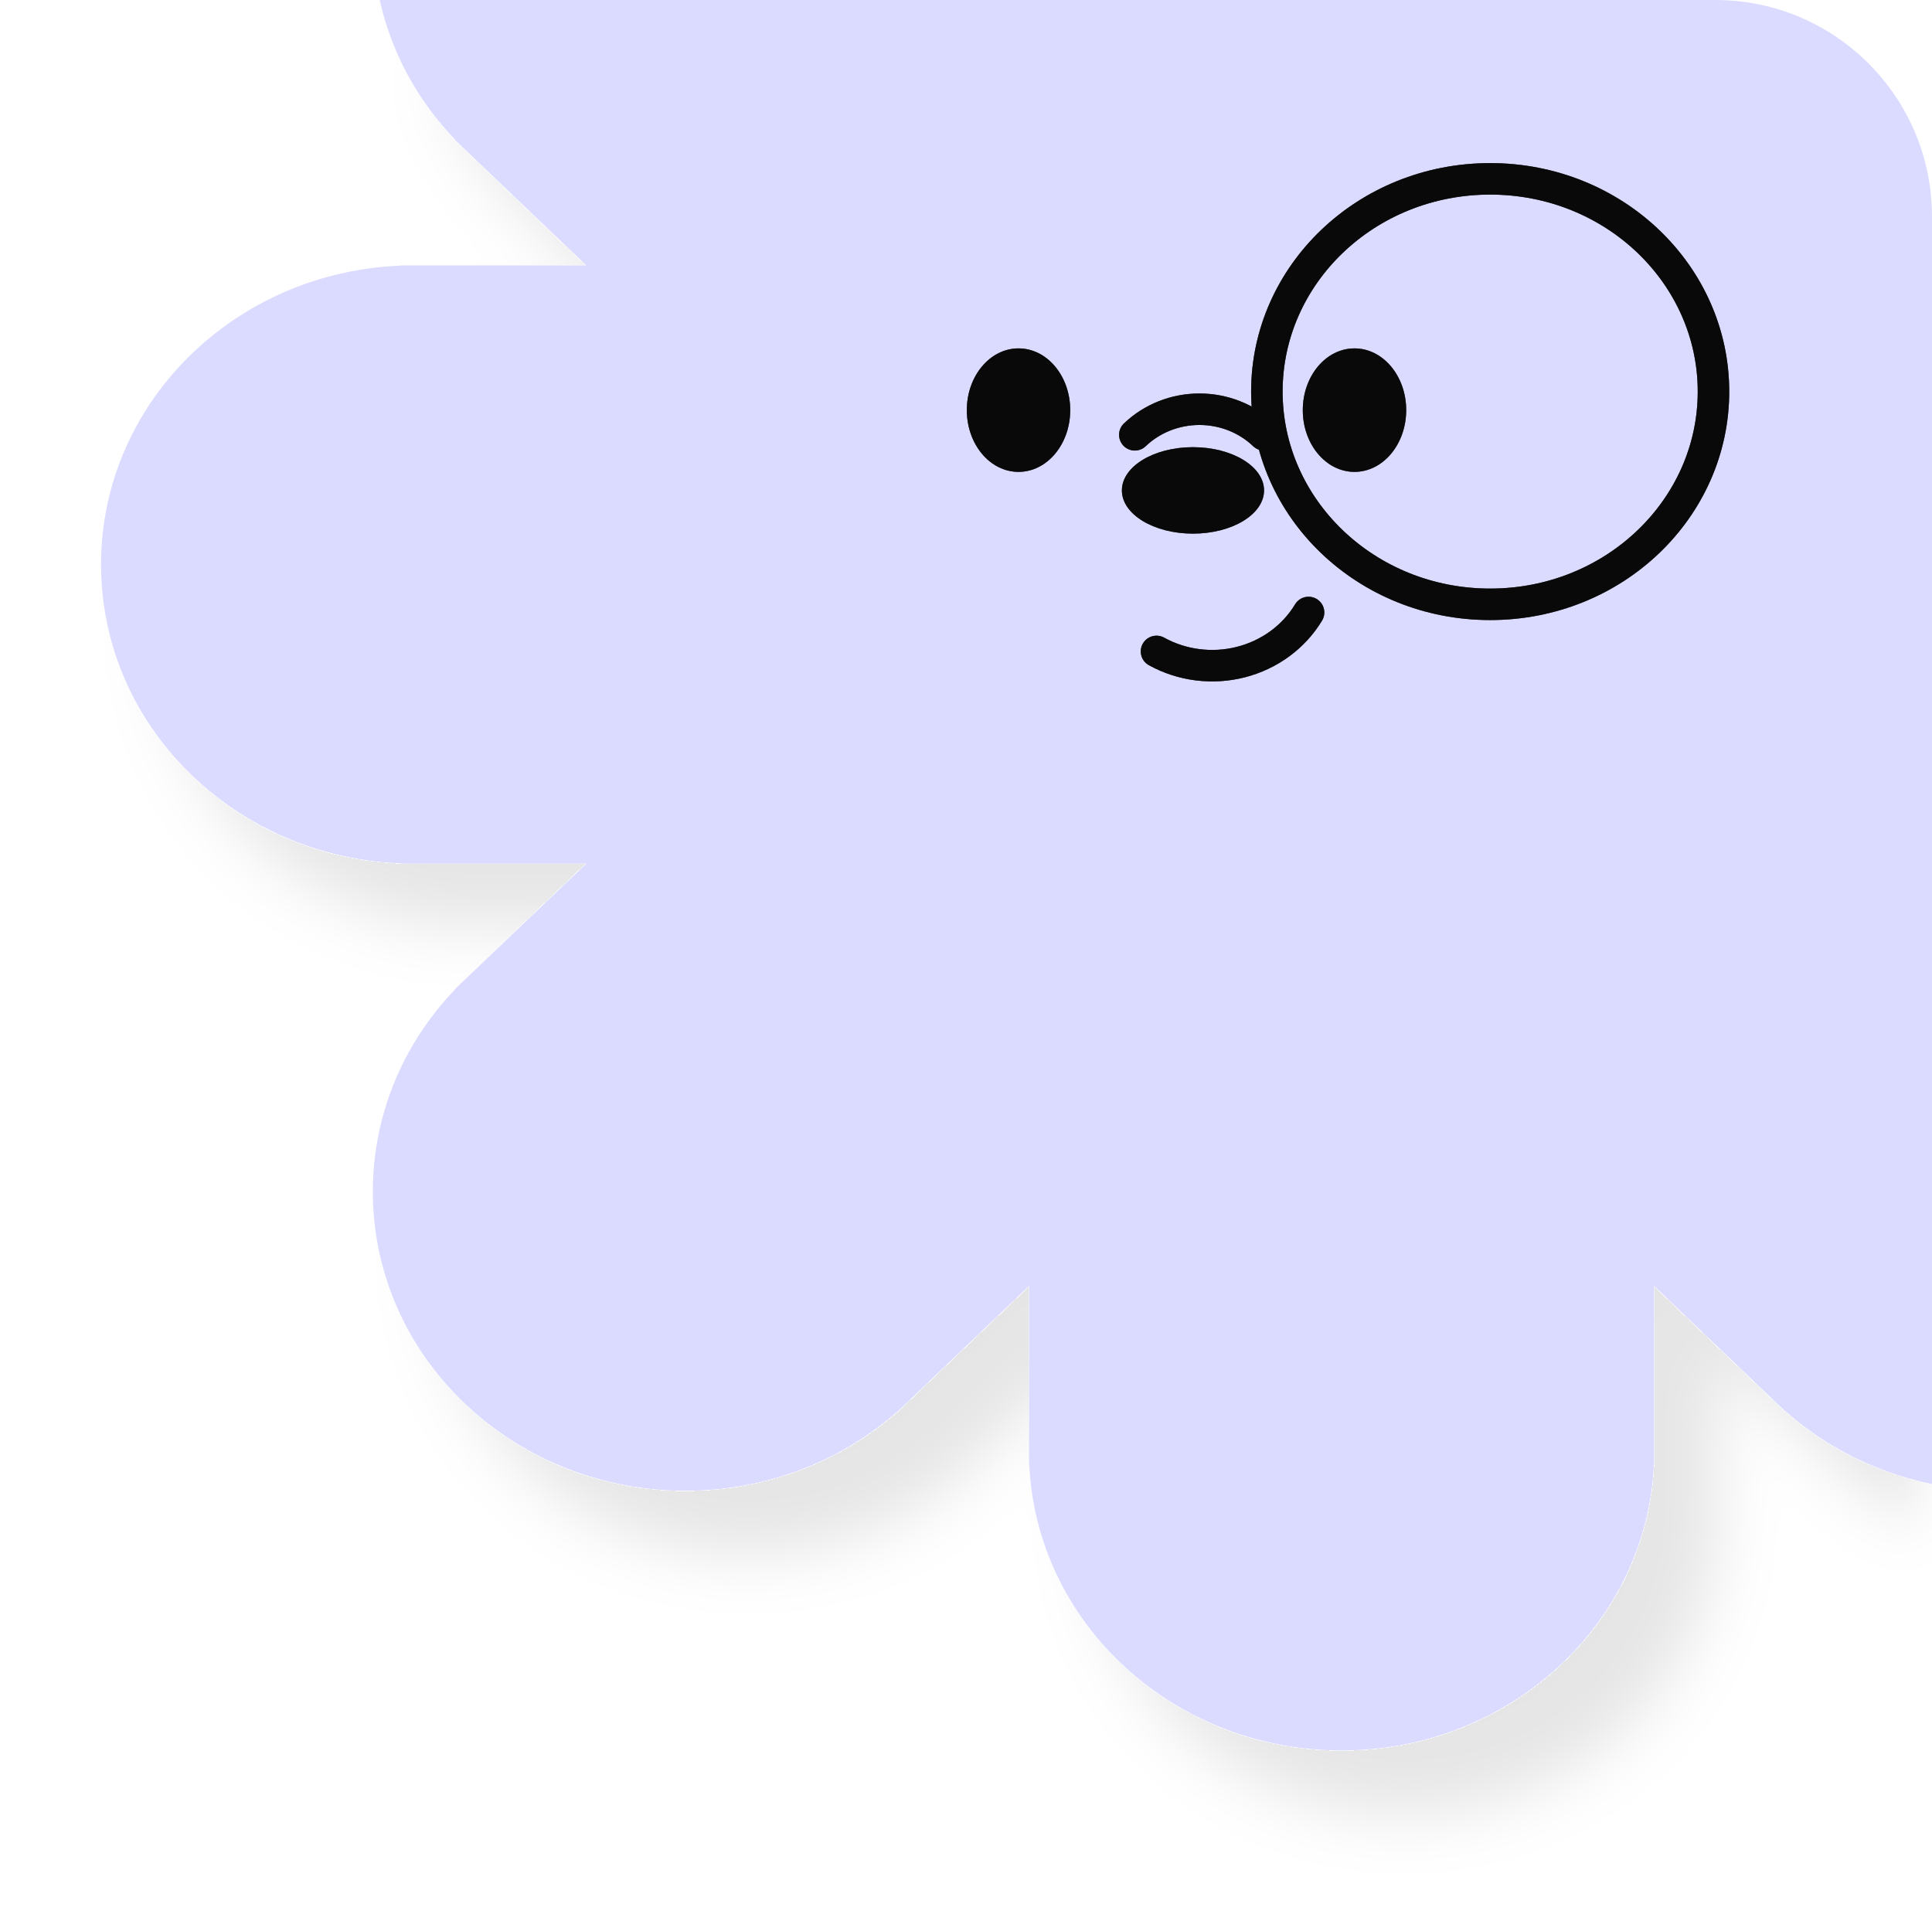
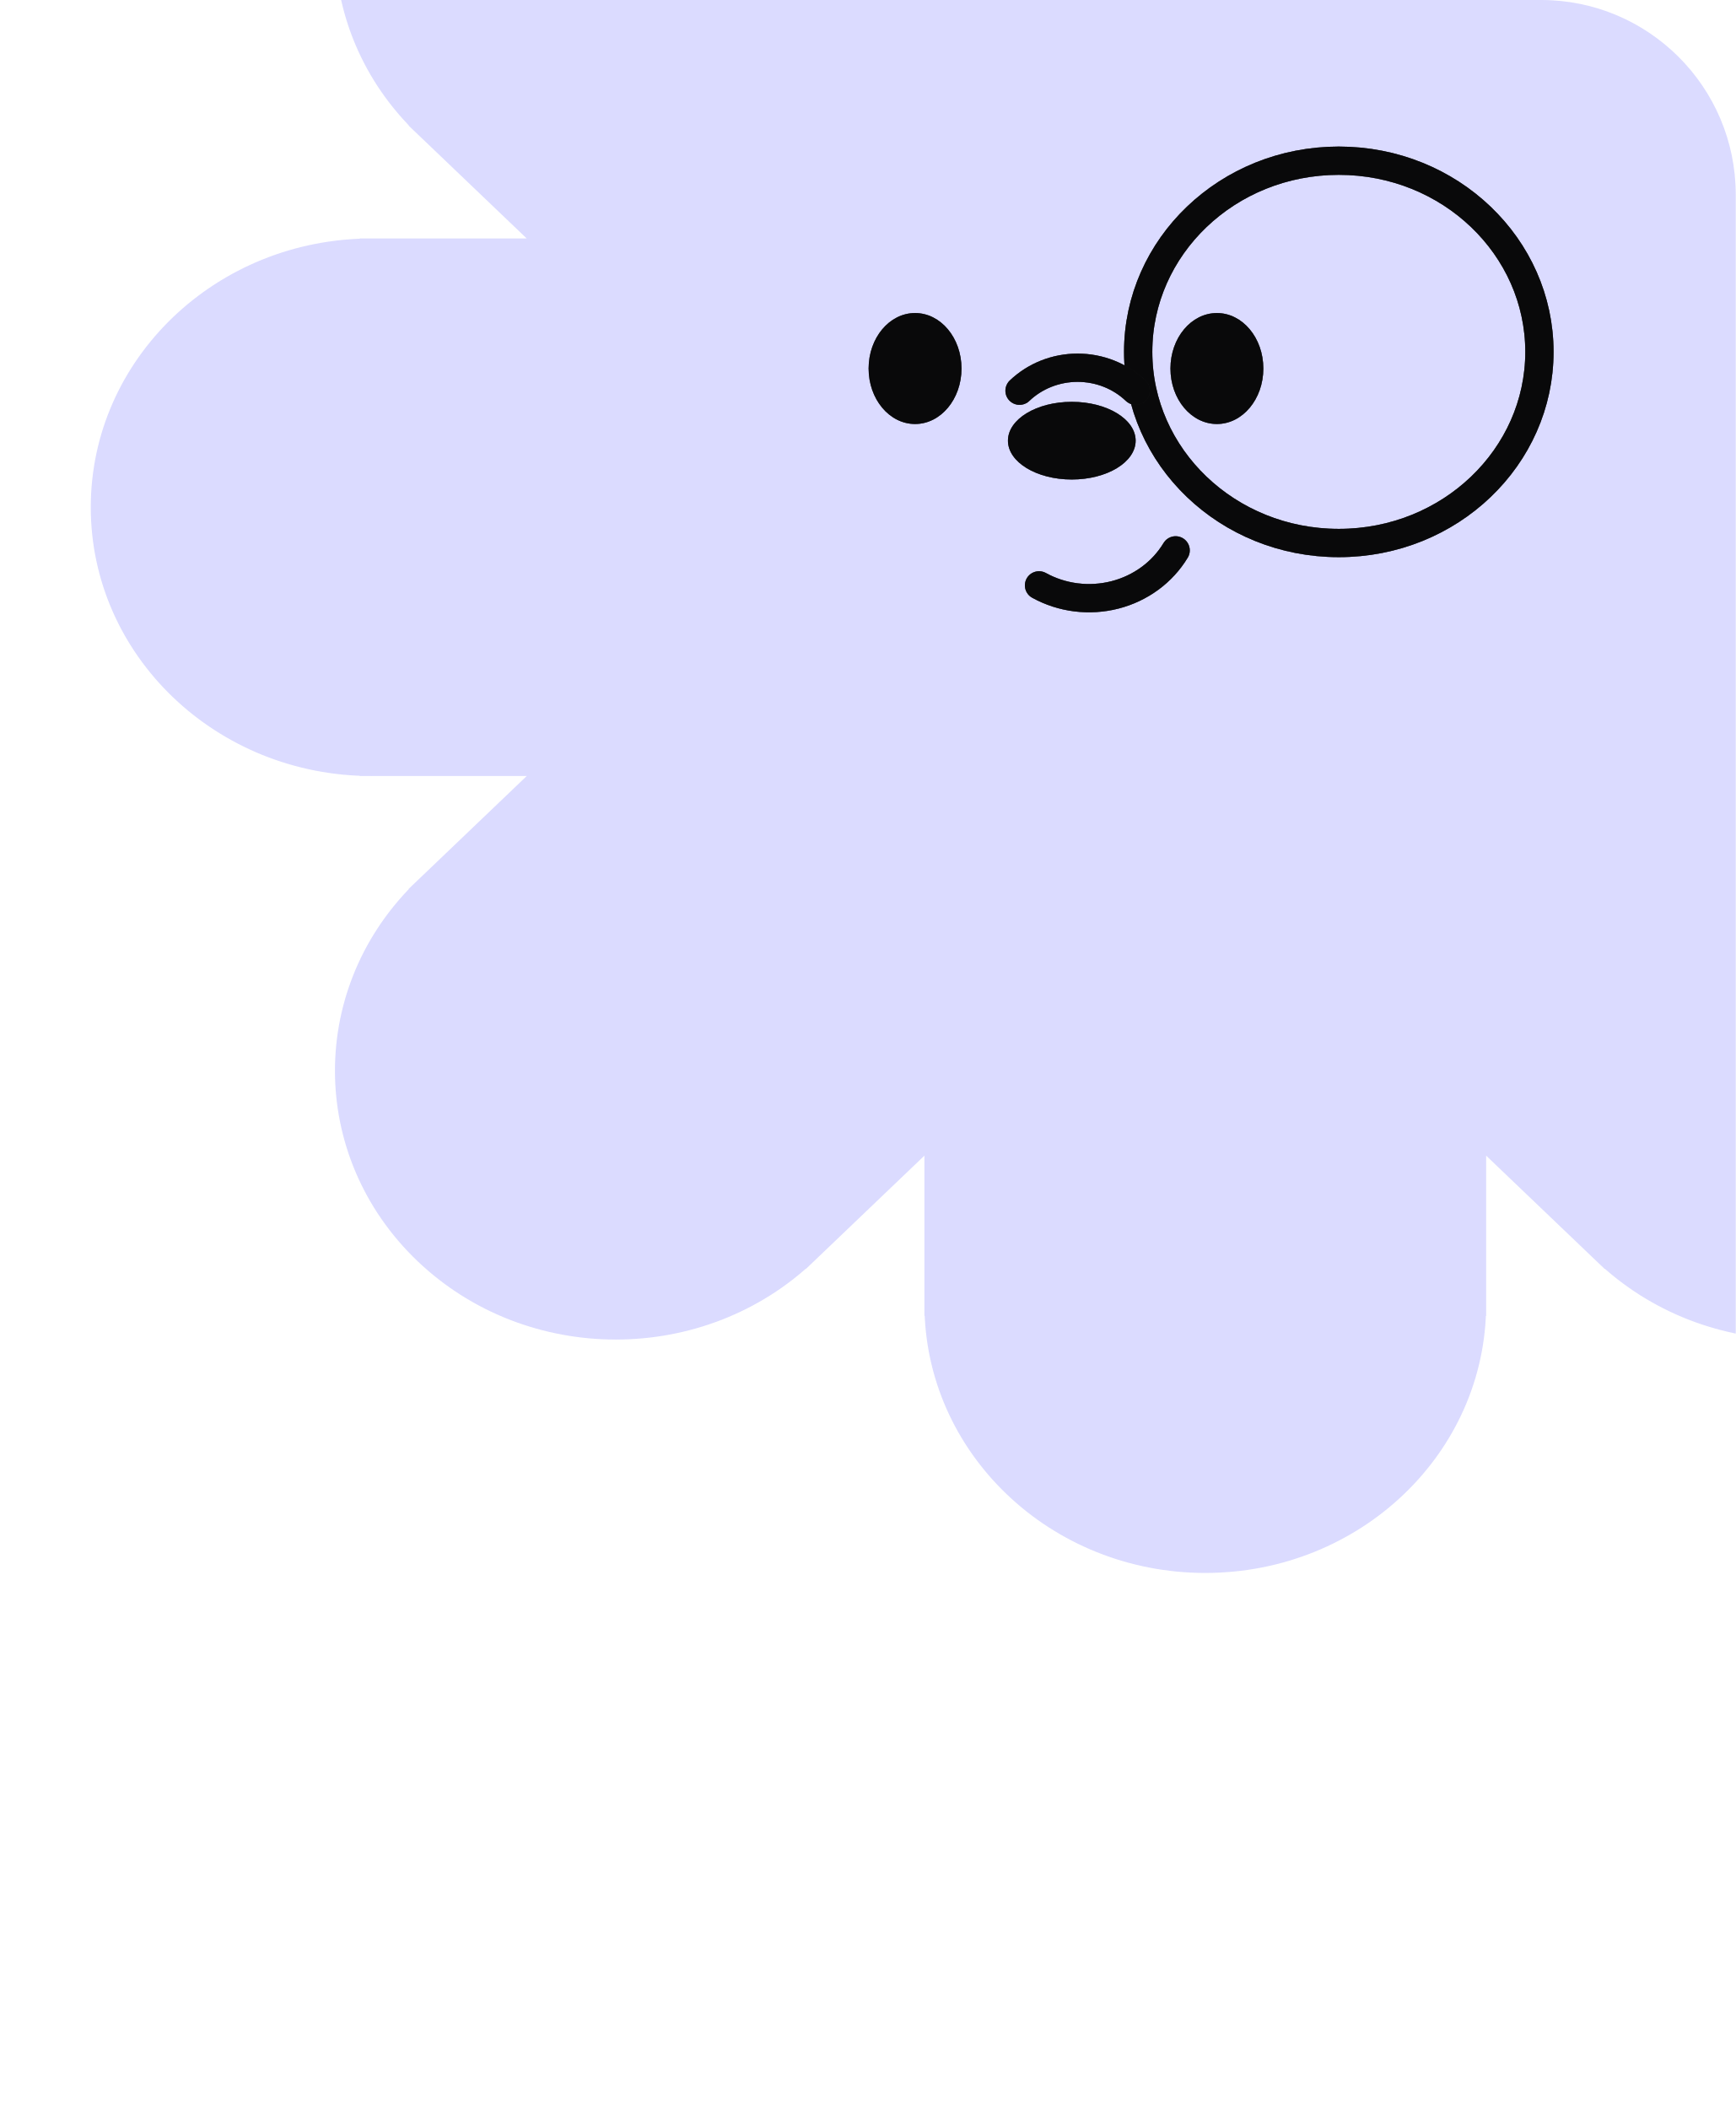
- <svg xmlns="http://www.w3.org/2000/svg" width="107" height="106" viewBox="0 0 107 106" fill="none">
-   <g id="Mask group">
-     <mask id="mask0_388_8819" style="mask-type:alpha" maskUnits="userSpaceOnUse" x="0" y="0" width="107" height="106">
-       <rect id="Rectangle 4190" width="107" height="106" rx="12" fill="#DBDBFF" />
-     </mask>
-     <g mask="url(#mask0_388_8819)">
-       <g id="Group 40" filter="url(#filter0_d_388_8819)">
-         <g id="Group 26">
-           <g id="Vector">
-             <path d="M39.818 31.267C39.818 40.194 32.248 47.431 22.909 47.431C13.57 47.431 6 40.194 6 31.267C6 22.341 13.57 15.104 22.909 15.104C32.248 15.104 39.818 22.341 39.818 31.267Z" fill="#DBDBFF" />
-             <path d="M142.6 31.267C142.6 40.194 135.03 47.431 125.691 47.431C116.352 47.431 108.782 40.194 108.782 31.267C108.782 22.341 116.352 15.104 125.691 15.104C135.03 15.104 142.6 22.341 142.6 31.267Z" fill="#DBDBFF" />
-             <path d="M22.578 15.104H126.022V47.431H22.578V15.104Z" fill="#DBDBFF" />
-             <path d="M74.3 -1.693C64.961 -1.693 57.391 -8.93 57.391 -17.856C57.391 -26.783 64.961 -34.02 74.3 -34.02C83.639 -34.02 91.209 -26.783 91.209 -17.856C91.209 -8.93 83.639 -1.693 74.3 -1.693Z" fill="#DBDBFF" />
-             <path d="M74.3 96.553C64.962 96.553 57.391 89.317 57.391 80.39C57.391 71.464 64.962 64.227 74.3 64.227C83.639 64.227 91.21 71.464 91.21 80.39C91.21 89.317 83.639 96.553 74.3 96.553Z" fill="#DBDBFF" />
-             <path d="M91.21 -18.173V80.708H57.391L57.391 -18.173H91.21Z" fill="#DBDBFF" />
-             <path d="M98.682 7.962C92.079 1.649 92.079 -8.585 98.682 -14.897C105.285 -21.209 115.992 -21.209 122.595 -14.897C129.199 -8.585 129.199 1.649 122.595 7.962C115.992 14.274 105.285 14.274 98.682 7.962Z" fill="#DBDBFF" />
-             <path d="M26.005 77.433C19.401 71.121 19.401 60.887 26.005 54.574C32.608 48.262 43.314 48.262 49.918 54.574C56.521 60.887 56.521 71.121 49.918 77.433C43.314 83.745 32.608 83.745 26.005 77.433Z" fill="#DBDBFF" />
-             <path d="M122.83 7.737L49.684 77.656L25.77 54.798L98.917 -15.121L122.83 7.737Z" fill="#DBDBFF" />
-             <path d="M98.683 54.574C105.286 48.261 115.992 48.261 122.596 54.574C129.199 60.886 129.199 71.12 122.596 77.432C115.992 83.744 105.286 83.744 98.683 77.432C92.079 71.12 92.079 60.886 98.683 54.574Z" fill="#DBDBFF" />
-             <path d="M26.005 -14.897C32.608 -21.209 43.315 -21.209 49.918 -14.897C56.522 -8.585 56.522 1.649 49.918 7.961C43.315 14.273 32.608 14.273 26.005 7.961C19.401 1.649 19.401 -8.585 26.005 -14.897Z" fill="#DBDBFF" />
-             <path d="M98.917 77.657L25.77 7.738L49.684 -15.121L122.83 54.799L98.917 77.657Z" fill="#DBDBFF" />
-             <path d="M70.985 38.557C70.874 39.191 70.189 40.459 68.332 40.459M39.818 31.267C39.818 40.194 32.248 47.431 22.909 47.431C13.57 47.431 6 40.194 6 31.267C6 22.341 13.57 15.104 22.909 15.104C32.248 15.104 39.818 22.341 39.818 31.267ZM142.6 31.267C142.6 40.194 135.03 47.431 125.691 47.431C116.352 47.431 108.782 40.194 108.782 31.267C108.782 22.341 116.352 15.104 125.691 15.104C135.03 15.104 142.6 22.341 142.6 31.267ZM22.578 15.104H126.022V47.431H22.578V15.104ZM74.3 -1.693C64.961 -1.693 57.391 -8.93 57.391 -17.856C57.391 -26.783 64.961 -34.02 74.3 -34.02C83.639 -34.02 91.209 -26.783 91.209 -17.856C91.209 -8.93 83.639 -1.693 74.3 -1.693ZM74.3 96.553C64.962 96.553 57.391 89.317 57.391 80.39C57.391 71.464 64.962 64.227 74.3 64.227C83.639 64.227 91.21 71.464 91.21 80.39C91.21 89.317 83.639 96.553 74.3 96.553ZM91.21 -18.173V80.708H57.391L57.391 -18.173H91.21ZM98.682 7.962C92.079 1.649 92.079 -8.585 98.682 -14.897C105.285 -21.209 115.992 -21.209 122.595 -14.897C129.199 -8.585 129.199 1.649 122.595 7.962C115.992 14.274 105.285 14.274 98.682 7.962ZM26.005 77.433C19.401 71.121 19.401 60.887 26.005 54.574C32.608 48.262 43.314 48.262 49.918 54.574C56.521 60.887 56.521 71.121 49.918 77.433C43.314 83.745 32.608 83.745 26.005 77.433ZM122.83 7.737L49.684 77.656L25.77 54.798L98.917 -15.121L122.83 7.737ZM98.683 54.574C105.286 48.261 115.992 48.261 122.596 54.574C129.199 60.886 129.199 71.12 122.596 77.432C115.992 83.744 105.286 83.744 98.683 77.432C92.079 71.12 92.079 60.886 98.683 54.574ZM26.005 -14.897C32.608 -21.209 43.315 -21.209 49.918 -14.897C56.522 -8.585 56.522 1.649 49.918 7.961C43.315 14.273 32.608 14.273 26.005 7.961C19.401 1.649 19.401 -8.585 26.005 -14.897ZM98.917 77.657L25.77 7.738L49.684 -15.121L122.83 54.799L98.917 77.657Z" stroke="#DBDBFF" stroke-width="0.808" stroke-linecap="round" />
-           </g>
-         </g>
-         <g id="Ellipse 53">
-           <ellipse cx="75.016" cy="22.717" rx="2.863" ry="3.42" fill="#1C1D1F" />
-           <ellipse cx="75.016" cy="22.717" rx="2.863" ry="3.42" fill="black" fill-opacity="0.2" />
-           <ellipse cx="75.016" cy="22.717" rx="2.863" ry="3.42" fill="black" fill-opacity="0.2" />
-           <ellipse cx="75.016" cy="22.717" rx="2.863" ry="3.42" fill="black" fill-opacity="0.2" />
-           <ellipse cx="75.016" cy="22.717" rx="2.863" ry="3.42" fill="black" fill-opacity="0.2" />
-           <ellipse cx="75.016" cy="22.717" rx="2.863" ry="3.42" fill="black" fill-opacity="0.2" />
-         </g>
-         <g id="Ellipse 54">
-           <path d="M94.898 21.689C94.898 28.16 89.398 33.473 82.53 33.473C75.662 33.473 70.163 28.16 70.163 21.689C70.163 15.218 75.662 9.906 82.53 9.906C89.398 9.906 94.898 15.218 94.898 21.689Z" stroke="#1C1D1F" stroke-width="1.744" />
-           <path d="M94.898 21.689C94.898 28.16 89.398 33.473 82.53 33.473C75.662 33.473 70.163 28.16 70.163 21.689C70.163 15.218 75.662 9.906 82.53 9.906C89.398 9.906 94.898 15.218 94.898 21.689Z" stroke="black" stroke-opacity="0.2" stroke-width="1.744" />
-           <path d="M94.898 21.689C94.898 28.16 89.398 33.473 82.53 33.473C75.662 33.473 70.163 28.16 70.163 21.689C70.163 15.218 75.662 9.906 82.53 9.906C89.398 9.906 94.898 15.218 94.898 21.689Z" stroke="black" stroke-opacity="0.2" stroke-width="1.744" />
-           <path d="M94.898 21.689C94.898 28.16 89.398 33.473 82.53 33.473C75.662 33.473 70.163 28.16 70.163 21.689C70.163 15.218 75.662 9.906 82.53 9.906C89.398 9.906 94.898 15.218 94.898 21.689Z" stroke="black" stroke-opacity="0.2" stroke-width="1.744" />
-           <path d="M94.898 21.689C94.898 28.16 89.398 33.473 82.53 33.473C75.662 33.473 70.163 28.16 70.163 21.689C70.163 15.218 75.662 9.906 82.53 9.906C89.398 9.906 94.898 15.218 94.898 21.689Z" stroke="black" stroke-opacity="0.2" stroke-width="1.744" />
-           <path d="M94.898 21.689C94.898 28.16 89.398 33.473 82.53 33.473C75.662 33.473 70.163 28.16 70.163 21.689C70.163 15.218 75.662 9.906 82.53 9.906C89.398 9.906 94.898 15.218 94.898 21.689Z" stroke="black" stroke-opacity="0.2" stroke-width="1.744" />
-         </g>
-         <g id="Ellipse 55">
-           <path d="M70.007 24.084C69.537 23.635 68.979 23.279 68.365 23.035C67.751 22.792 67.093 22.667 66.428 22.667C65.764 22.667 65.106 22.792 64.492 23.035C63.878 23.279 63.32 23.635 62.85 24.084" stroke="#1C1D1F" stroke-width="1.744" stroke-linecap="round" />
-           <path d="M70.007 24.084C69.537 23.635 68.979 23.279 68.365 23.035C67.751 22.792 67.093 22.667 66.428 22.667C65.764 22.667 65.106 22.792 64.492 23.035C63.878 23.279 63.32 23.635 62.85 24.084" stroke="black" stroke-opacity="0.2" stroke-width="1.744" stroke-linecap="round" />
-           <path d="M70.007 24.084C69.537 23.635 68.979 23.279 68.365 23.035C67.751 22.792 67.093 22.667 66.428 22.667C65.764 22.667 65.106 22.792 64.492 23.035C63.878 23.279 63.32 23.635 62.85 24.084" stroke="black" stroke-opacity="0.2" stroke-width="1.744" stroke-linecap="round" />
-           <path d="M70.007 24.084C69.537 23.635 68.979 23.279 68.365 23.035C67.751 22.792 67.093 22.667 66.428 22.667C65.764 22.667 65.106 22.792 64.492 23.035C63.878 23.279 63.32 23.635 62.85 24.084" stroke="black" stroke-opacity="0.2" stroke-width="1.744" stroke-linecap="round" />
-           <path d="M70.007 24.084C69.537 23.635 68.979 23.279 68.365 23.035C67.751 22.792 67.093 22.667 66.428 22.667C65.764 22.667 65.106 22.792 64.492 23.035C63.878 23.279 63.32 23.635 62.85 24.084" stroke="black" stroke-opacity="0.2" stroke-width="1.744" stroke-linecap="round" />
-           <path d="M70.007 24.084C69.537 23.635 68.979 23.279 68.365 23.035C67.751 22.792 67.093 22.667 66.428 22.667C65.764 22.667 65.106 22.792 64.492 23.035C63.878 23.279 63.32 23.635 62.85 24.084" stroke="black" stroke-opacity="0.2" stroke-width="1.744" stroke-linecap="round" />
-         </g>
-         <g id="Ellipse 56">
-           <ellipse cx="56.409" cy="22.717" rx="2.863" ry="3.42" fill="#1C1D1F" />
-           <ellipse cx="56.409" cy="22.717" rx="2.863" ry="3.42" fill="black" fill-opacity="0.2" />
-           <ellipse cx="56.409" cy="22.717" rx="2.863" ry="3.42" fill="black" fill-opacity="0.2" />
-           <ellipse cx="56.409" cy="22.717" rx="2.863" ry="3.42" fill="black" fill-opacity="0.2" />
-           <ellipse cx="56.409" cy="22.717" rx="2.863" ry="3.42" fill="black" fill-opacity="0.2" />
-           <ellipse cx="56.409" cy="22.717" rx="2.863" ry="3.42" fill="black" fill-opacity="0.2" />
-         </g>
-         <g id="Ellipse 57">
-           <ellipse cx="66.07" cy="27.163" rx="3.936" ry="2.394" fill="#1C1D1F" />
-           <ellipse cx="66.07" cy="27.163" rx="3.936" ry="2.394" fill="black" fill-opacity="0.2" />
-           <ellipse cx="66.07" cy="27.163" rx="3.936" ry="2.394" fill="black" fill-opacity="0.2" />
-           <ellipse cx="66.07" cy="27.163" rx="3.936" ry="2.394" fill="black" fill-opacity="0.2" />
-           <ellipse cx="66.07" cy="27.163" rx="3.936" ry="2.394" fill="black" fill-opacity="0.2" />
-           <ellipse cx="66.07" cy="27.163" rx="3.936" ry="2.394" fill="black" fill-opacity="0.2" />
-         </g>
-         <g id="Ellipse 68">
-           <path d="M64.051 36.082C64.752 36.469 65.526 36.72 66.328 36.821C67.131 36.922 67.947 36.871 68.728 36.671C69.51 36.471 70.243 36.125 70.886 35.654C71.528 35.183 72.067 34.596 72.472 33.925" stroke="#1C1D1F" stroke-width="1.744" stroke-linecap="round" />
-           <path d="M64.051 36.082C64.752 36.469 65.526 36.72 66.328 36.821C67.131 36.922 67.947 36.871 68.728 36.671C69.51 36.471 70.243 36.125 70.886 35.654C71.528 35.183 72.067 34.596 72.472 33.925" stroke="black" stroke-opacity="0.2" stroke-width="1.744" stroke-linecap="round" />
-           <path d="M64.051 36.082C64.752 36.469 65.526 36.72 66.328 36.821C67.131 36.922 67.947 36.871 68.728 36.671C69.51 36.471 70.243 36.125 70.886 35.654C71.528 35.183 72.067 34.596 72.472 33.925" stroke="black" stroke-opacity="0.2" stroke-width="1.744" stroke-linecap="round" />
-           <path d="M64.051 36.082C64.752 36.469 65.526 36.72 66.328 36.821C67.131 36.922 67.947 36.871 68.728 36.671C69.51 36.471 70.243 36.125 70.886 35.654C71.528 35.183 72.067 34.596 72.472 33.925" stroke="black" stroke-opacity="0.2" stroke-width="1.744" stroke-linecap="round" />
-           <path d="M64.051 36.082C64.752 36.469 65.526 36.72 66.328 36.821C67.131 36.922 67.947 36.871 68.728 36.671C69.51 36.471 70.243 36.125 70.886 35.654C71.528 35.183 72.067 34.596 72.472 33.925" stroke="black" stroke-opacity="0.2" stroke-width="1.744" stroke-linecap="round" />
-           <path d="M64.051 36.082C64.752 36.469 65.526 36.72 66.328 36.821C67.131 36.922 67.947 36.871 68.728 36.671C69.51 36.471 70.243 36.125 70.886 35.654C71.528 35.183 72.067 34.596 72.472 33.925" stroke="black" stroke-opacity="0.2" stroke-width="1.744" stroke-linecap="round" />
-         </g>
-       </g>
-     </g>
+ <svg xmlns="http://www.w3.org/2000/svg" width="107" height="130" viewBox="0 0 107 130" fill="none">
+   <mask id="mask0_1429_3324" style="mask-type:alpha" maskUnits="userSpaceOnUse" x="0" y="0" width="107" height="130">
+     <rect width="107" height="130" rx="12" fill="#DBDBFF" />
+   </mask>
+   <g mask="url(#mask0_1429_3324)">
+     <path d="M39.818 31.267C39.818 40.194 32.248 47.431 22.909 47.431C13.57 47.431 6 40.194 6 31.267C6 22.341 13.57 15.104 22.909 15.104C32.248 15.104 39.818 22.341 39.818 31.267Z" fill="#DBDBFF" />
+     <path d="M142.6 31.267C142.6 40.194 135.03 47.43 125.691 47.43C116.352 47.43 108.782 40.194 108.782 31.267C108.782 22.34 116.352 15.104 125.691 15.104C135.03 15.104 142.6 22.34 142.6 31.267Z" fill="#DBDBFF" />
+     <path d="M22.578 15.104H126.022V47.43H22.578V15.104Z" fill="#DBDBFF" />
+     <path d="M74.3 -1.693C64.961 -1.693 57.391 -8.93 57.391 -17.857C57.391 -26.783 64.961 -34.02 74.3 -34.02C83.639 -34.02 91.209 -26.783 91.209 -17.857C91.209 -8.93 83.639 -1.693 74.3 -1.693Z" fill="#DBDBFF" />
+     <path d="M74.3 96.553C64.962 96.553 57.391 89.317 57.391 80.39C57.391 71.463 64.962 64.227 74.3 64.227C83.639 64.227 91.21 71.463 91.21 80.39C91.21 89.317 83.639 96.553 74.3 96.553Z" fill="#DBDBFF" />
+     <path d="M91.21 -18.173V80.708H57.391L57.391 -18.173H91.21Z" fill="#DBDBFF" />
+     <path d="M98.682 7.961C92.079 1.649 92.079 -8.585 98.682 -14.897C105.285 -21.209 115.992 -21.209 122.595 -14.897C129.199 -8.585 129.199 1.649 122.595 7.961C115.992 14.274 105.285 14.274 98.682 7.961Z" fill="#DBDBFF" />
+     <path d="M26.005 77.433C19.401 71.12 19.401 60.886 26.005 54.574C32.608 48.262 43.314 48.262 49.918 54.574C56.521 60.886 56.521 71.12 49.918 77.433C43.314 83.745 32.608 83.745 26.005 77.433Z" fill="#DBDBFF" />
+     <path d="M122.83 7.737L49.684 77.656L25.77 54.798L98.917 -15.121L122.83 7.737Z" fill="#DBDBFF" />
+     <path d="M98.683 54.573C105.286 48.261 115.992 48.261 122.596 54.573C129.199 60.886 129.199 71.12 122.596 77.432C115.992 83.744 105.286 83.744 98.683 77.432C92.079 71.12 92.079 60.886 98.683 54.573Z" fill="#DBDBFF" />
+     <path d="M26.005 -14.898C32.608 -21.21 43.315 -21.21 49.918 -14.898C56.522 -8.585 56.522 1.649 49.918 7.961C43.315 14.273 32.608 14.273 26.005 7.961C19.401 1.649 19.401 -8.585 26.005 -14.898Z" fill="#DBDBFF" />
+     <path d="M98.917 77.657L25.77 7.737L49.684 -15.121L122.83 54.798L98.917 77.657Z" fill="#DBDBFF" />
+     <path d="M70.985 38.557C70.874 39.191 70.189 40.459 68.332 40.459M39.818 31.267C39.818 40.194 32.248 47.431 22.909 47.431C13.57 47.431 6 40.194 6 31.267C6 22.341 13.57 15.104 22.909 15.104C32.248 15.104 39.818 22.341 39.818 31.267ZM142.6 31.267C142.6 40.194 135.03 47.43 125.691 47.43C116.352 47.43 108.782 40.194 108.782 31.267C108.782 22.34 116.352 15.104 125.691 15.104C135.03 15.104 142.6 22.34 142.6 31.267ZM22.578 15.104H126.022V47.43H22.578V15.104ZM74.3 -1.693C64.961 -1.693 57.391 -8.93 57.391 -17.857C57.391 -26.783 64.961 -34.02 74.3 -34.02C83.639 -34.02 91.209 -26.783 91.209 -17.857C91.209 -8.93 83.639 -1.693 74.3 -1.693ZM74.3 96.553C64.962 96.553 57.391 89.317 57.391 80.39C57.391 71.463 64.962 64.227 74.3 64.227C83.639 64.227 91.21 71.463 91.21 80.39C91.21 89.317 83.639 96.553 74.3 96.553ZM91.21 -18.173V80.708H57.391L57.391 -18.173H91.21ZM98.682 7.961C92.079 1.649 92.079 -8.585 98.682 -14.897C105.285 -21.209 115.992 -21.209 122.595 -14.897C129.199 -8.585 129.199 1.649 122.595 7.961C115.992 14.274 105.285 14.274 98.682 7.961ZM26.005 77.433C19.401 71.12 19.401 60.886 26.005 54.574C32.608 48.262 43.314 48.262 49.918 54.574C56.521 60.886 56.521 71.12 49.918 77.433C43.314 83.745 32.608 83.745 26.005 77.433ZM122.83 7.737L49.684 77.656L25.77 54.798L98.917 -15.121L122.83 7.737ZM98.683 54.573C105.286 48.261 115.992 48.261 122.596 54.573C129.199 60.886 129.199 71.12 122.596 77.432C115.992 83.744 105.286 83.744 98.683 77.432C92.079 71.12 92.079 60.886 98.683 54.573ZM26.005 -14.898C32.608 -21.21 43.315 -21.21 49.918 -14.898C56.522 -8.585 56.522 1.649 49.918 7.961C43.315 14.273 32.608 14.273 26.005 7.961C19.401 1.649 19.401 -8.585 26.005 -14.898ZM98.917 77.657L25.77 7.737L49.684 -15.121L122.83 54.798L98.917 77.657Z" stroke="#DBDBFF" stroke-width="0.808" stroke-linecap="round" />
+     <ellipse cx="75.016" cy="22.716" rx="2.863" ry="3.42" fill="#1C1D1F" />
+     <ellipse cx="75.016" cy="22.716" rx="2.863" ry="3.42" fill="black" fill-opacity="0.2" />
+     <ellipse cx="75.016" cy="22.716" rx="2.863" ry="3.42" fill="black" fill-opacity="0.2" />
+     <ellipse cx="75.016" cy="22.716" rx="2.863" ry="3.42" fill="black" fill-opacity="0.2" />
+     <ellipse cx="75.016" cy="22.716" rx="2.863" ry="3.42" fill="black" fill-opacity="0.2" />
+     <ellipse cx="75.016" cy="22.716" rx="2.863" ry="3.42" fill="black" fill-opacity="0.2" />
+     <path d="M94.898 21.689C94.898 28.16 89.398 33.472 82.53 33.472C75.662 33.472 70.163 28.16 70.163 21.689C70.163 15.218 75.662 9.906 82.53 9.906C89.398 9.906 94.898 15.218 94.898 21.689Z" stroke="#1C1D1F" stroke-width="1.744" />
+     <path d="M94.898 21.689C94.898 28.16 89.398 33.472 82.53 33.472C75.662 33.472 70.163 28.16 70.163 21.689C70.163 15.218 75.662 9.906 82.53 9.906C89.398 9.906 94.898 15.218 94.898 21.689Z" stroke="black" stroke-opacity="0.2" stroke-width="1.744" />
+     <path d="M94.898 21.689C94.898 28.16 89.398 33.472 82.53 33.472C75.662 33.472 70.163 28.16 70.163 21.689C70.163 15.218 75.662 9.906 82.53 9.906C89.398 9.906 94.898 15.218 94.898 21.689Z" stroke="black" stroke-opacity="0.2" stroke-width="1.744" />
+     <path d="M94.898 21.689C94.898 28.16 89.398 33.472 82.53 33.472C75.662 33.472 70.163 28.16 70.163 21.689C70.163 15.218 75.662 9.906 82.53 9.906C89.398 9.906 94.898 15.218 94.898 21.689Z" stroke="black" stroke-opacity="0.2" stroke-width="1.744" />
+     <path d="M94.898 21.689C94.898 28.16 89.398 33.472 82.53 33.472C75.662 33.472 70.163 28.16 70.163 21.689C70.163 15.218 75.662 9.906 82.53 9.906C89.398 9.906 94.898 15.218 94.898 21.689Z" stroke="black" stroke-opacity="0.2" stroke-width="1.744" />
+     <path d="M94.898 21.689C94.898 28.16 89.398 33.472 82.53 33.472C75.662 33.472 70.163 28.16 70.163 21.689C70.163 15.218 75.662 9.906 82.53 9.906C89.398 9.906 94.898 15.218 94.898 21.689Z" stroke="black" stroke-opacity="0.2" stroke-width="1.744" />
+     <path d="M70.007 24.084C69.537 23.635 68.979 23.279 68.365 23.035C67.751 22.792 67.093 22.667 66.428 22.667C65.764 22.667 65.106 22.792 64.492 23.035C63.878 23.279 63.32 23.635 62.85 24.084" stroke="#1C1D1F" stroke-width="1.744" stroke-linecap="round" />
+     <path d="M70.007 24.084C69.537 23.635 68.979 23.279 68.365 23.035C67.751 22.792 67.093 22.667 66.428 22.667C65.764 22.667 65.106 22.792 64.492 23.035C63.878 23.279 63.32 23.635 62.85 24.084" stroke="black" stroke-opacity="0.2" stroke-width="1.744" stroke-linecap="round" />
+     <path d="M70.007 24.084C69.537 23.635 68.979 23.279 68.365 23.035C67.751 22.792 67.093 22.667 66.428 22.667C65.764 22.667 65.106 22.792 64.492 23.035C63.878 23.279 63.32 23.635 62.85 24.084" stroke="black" stroke-opacity="0.2" stroke-width="1.744" stroke-linecap="round" />
+     <path d="M70.007 24.084C69.537 23.635 68.979 23.279 68.365 23.035C67.751 22.792 67.093 22.667 66.428 22.667C65.764 22.667 65.106 22.792 64.492 23.035C63.878 23.279 63.32 23.635 62.85 24.084" stroke="black" stroke-opacity="0.2" stroke-width="1.744" stroke-linecap="round" />
+     <path d="M70.007 24.084C69.537 23.635 68.979 23.279 68.365 23.035C67.751 22.792 67.093 22.667 66.428 22.667C65.764 22.667 65.106 22.792 64.492 23.035C63.878 23.279 63.32 23.635 62.85 24.084" stroke="black" stroke-opacity="0.2" stroke-width="1.744" stroke-linecap="round" />
+     <path d="M70.007 24.084C69.537 23.635 68.979 23.279 68.365 23.035C67.751 22.792 67.093 22.667 66.428 22.667C65.764 22.667 65.106 22.792 64.492 23.035C63.878 23.279 63.32 23.635 62.85 24.084" stroke="black" stroke-opacity="0.2" stroke-width="1.744" stroke-linecap="round" />
+     <ellipse cx="56.409" cy="22.716" rx="2.863" ry="3.42" fill="#1C1D1F" />
+     <ellipse cx="56.409" cy="22.716" rx="2.863" ry="3.42" fill="black" fill-opacity="0.2" />
+     <ellipse cx="56.409" cy="22.716" rx="2.863" ry="3.42" fill="black" fill-opacity="0.2" />
+     <ellipse cx="56.409" cy="22.716" rx="2.863" ry="3.42" fill="black" fill-opacity="0.2" />
+     <ellipse cx="56.409" cy="22.716" rx="2.863" ry="3.42" fill="black" fill-opacity="0.2" />
+     <ellipse cx="56.409" cy="22.716" rx="2.863" ry="3.42" fill="black" fill-opacity="0.2" />
+     <ellipse cx="66.071" cy="27.163" rx="3.936" ry="2.394" fill="#1C1D1F" />
+     <ellipse cx="66.071" cy="27.163" rx="3.936" ry="2.394" fill="black" fill-opacity="0.2" />
+     <ellipse cx="66.071" cy="27.163" rx="3.936" ry="2.394" fill="black" fill-opacity="0.2" />
+     <ellipse cx="66.071" cy="27.163" rx="3.936" ry="2.394" fill="black" fill-opacity="0.2" />
+     <ellipse cx="66.071" cy="27.163" rx="3.936" ry="2.394" fill="black" fill-opacity="0.2" />
+     <ellipse cx="66.071" cy="27.163" rx="3.936" ry="2.394" fill="black" fill-opacity="0.2" />
+     <path d="M64.051 36.082C64.752 36.469 65.526 36.72 66.328 36.821C67.131 36.922 67.947 36.871 68.728 36.671C69.51 36.471 70.243 36.125 70.886 35.654C71.528 35.183 72.067 34.596 72.472 33.925" stroke="#1C1D1F" stroke-width="1.744" stroke-linecap="round" />
+     <path d="M64.051 36.082C64.752 36.469 65.526 36.72 66.328 36.821C67.131 36.922 67.947 36.871 68.728 36.671C69.51 36.471 70.243 36.125 70.886 35.654C71.528 35.183 72.067 34.596 72.472 33.925" stroke="black" stroke-opacity="0.2" stroke-width="1.744" stroke-linecap="round" />
+     <path d="M64.051 36.082C64.752 36.469 65.526 36.72 66.328 36.821C67.131 36.922 67.947 36.871 68.728 36.671C69.51 36.471 70.243 36.125 70.886 35.654C71.528 35.183 72.067 34.596 72.472 33.925" stroke="black" stroke-opacity="0.2" stroke-width="1.744" stroke-linecap="round" />
+     <path d="M64.051 36.082C64.752 36.469 65.526 36.72 66.328 36.821C67.131 36.922 67.947 36.871 68.728 36.671C69.51 36.471 70.243 36.125 70.886 35.654C71.528 35.183 72.067 34.596 72.472 33.925" stroke="black" stroke-opacity="0.2" stroke-width="1.744" stroke-linecap="round" />
+     <path d="M64.051 36.082C64.752 36.469 65.526 36.72 66.328 36.821C67.131 36.922 67.947 36.871 68.728 36.671C69.51 36.471 70.243 36.125 70.886 35.654C71.528 35.183 72.067 34.596 72.472 33.925" stroke="black" stroke-opacity="0.2" stroke-width="1.744" stroke-linecap="round" />
+     <path d="M64.051 36.082C64.752 36.469 65.526 36.72 66.328 36.821C67.131 36.922 67.947 36.871 68.728 36.671C69.51 36.471 70.243 36.125 70.886 35.654C71.528 35.183 72.067 34.596 72.472 33.925" stroke="black" stroke-opacity="0.2" stroke-width="1.744" stroke-linecap="round" />
  </g>
-   <defs>
-     <filter id="filter0_d_388_8819" x="5.596" y="-34.424" width="144.382" height="138.356" filterUnits="userSpaceOnUse" color-interpolation-filters="sRGB">
-       <feFlood flood-opacity="0" result="BackgroundImageFix" />
-       <feColorMatrix in="SourceAlpha" type="matrix" values="0 0 0 0 0 0 0 0 0 0 0 0 0 0 0 0 0 0 127 0" result="hardAlpha" />
-       <feOffset dx="3.487" dy="3.487" />
-       <feGaussianBlur stdDeviation="1.744" />
-       <feComposite in2="hardAlpha" operator="out" />
-       <feColorMatrix type="matrix" values="0 0 0 0 0 0 0 0 0 0 0 0 0 0 0 0 0 0 0.1 0" />
-       <feBlend mode="normal" in2="BackgroundImageFix" result="effect1_dropShadow_388_8819" />
-       <feBlend mode="normal" in="SourceGraphic" in2="effect1_dropShadow_388_8819" result="shape" />
-     </filter>
-   </defs>
</svg>
